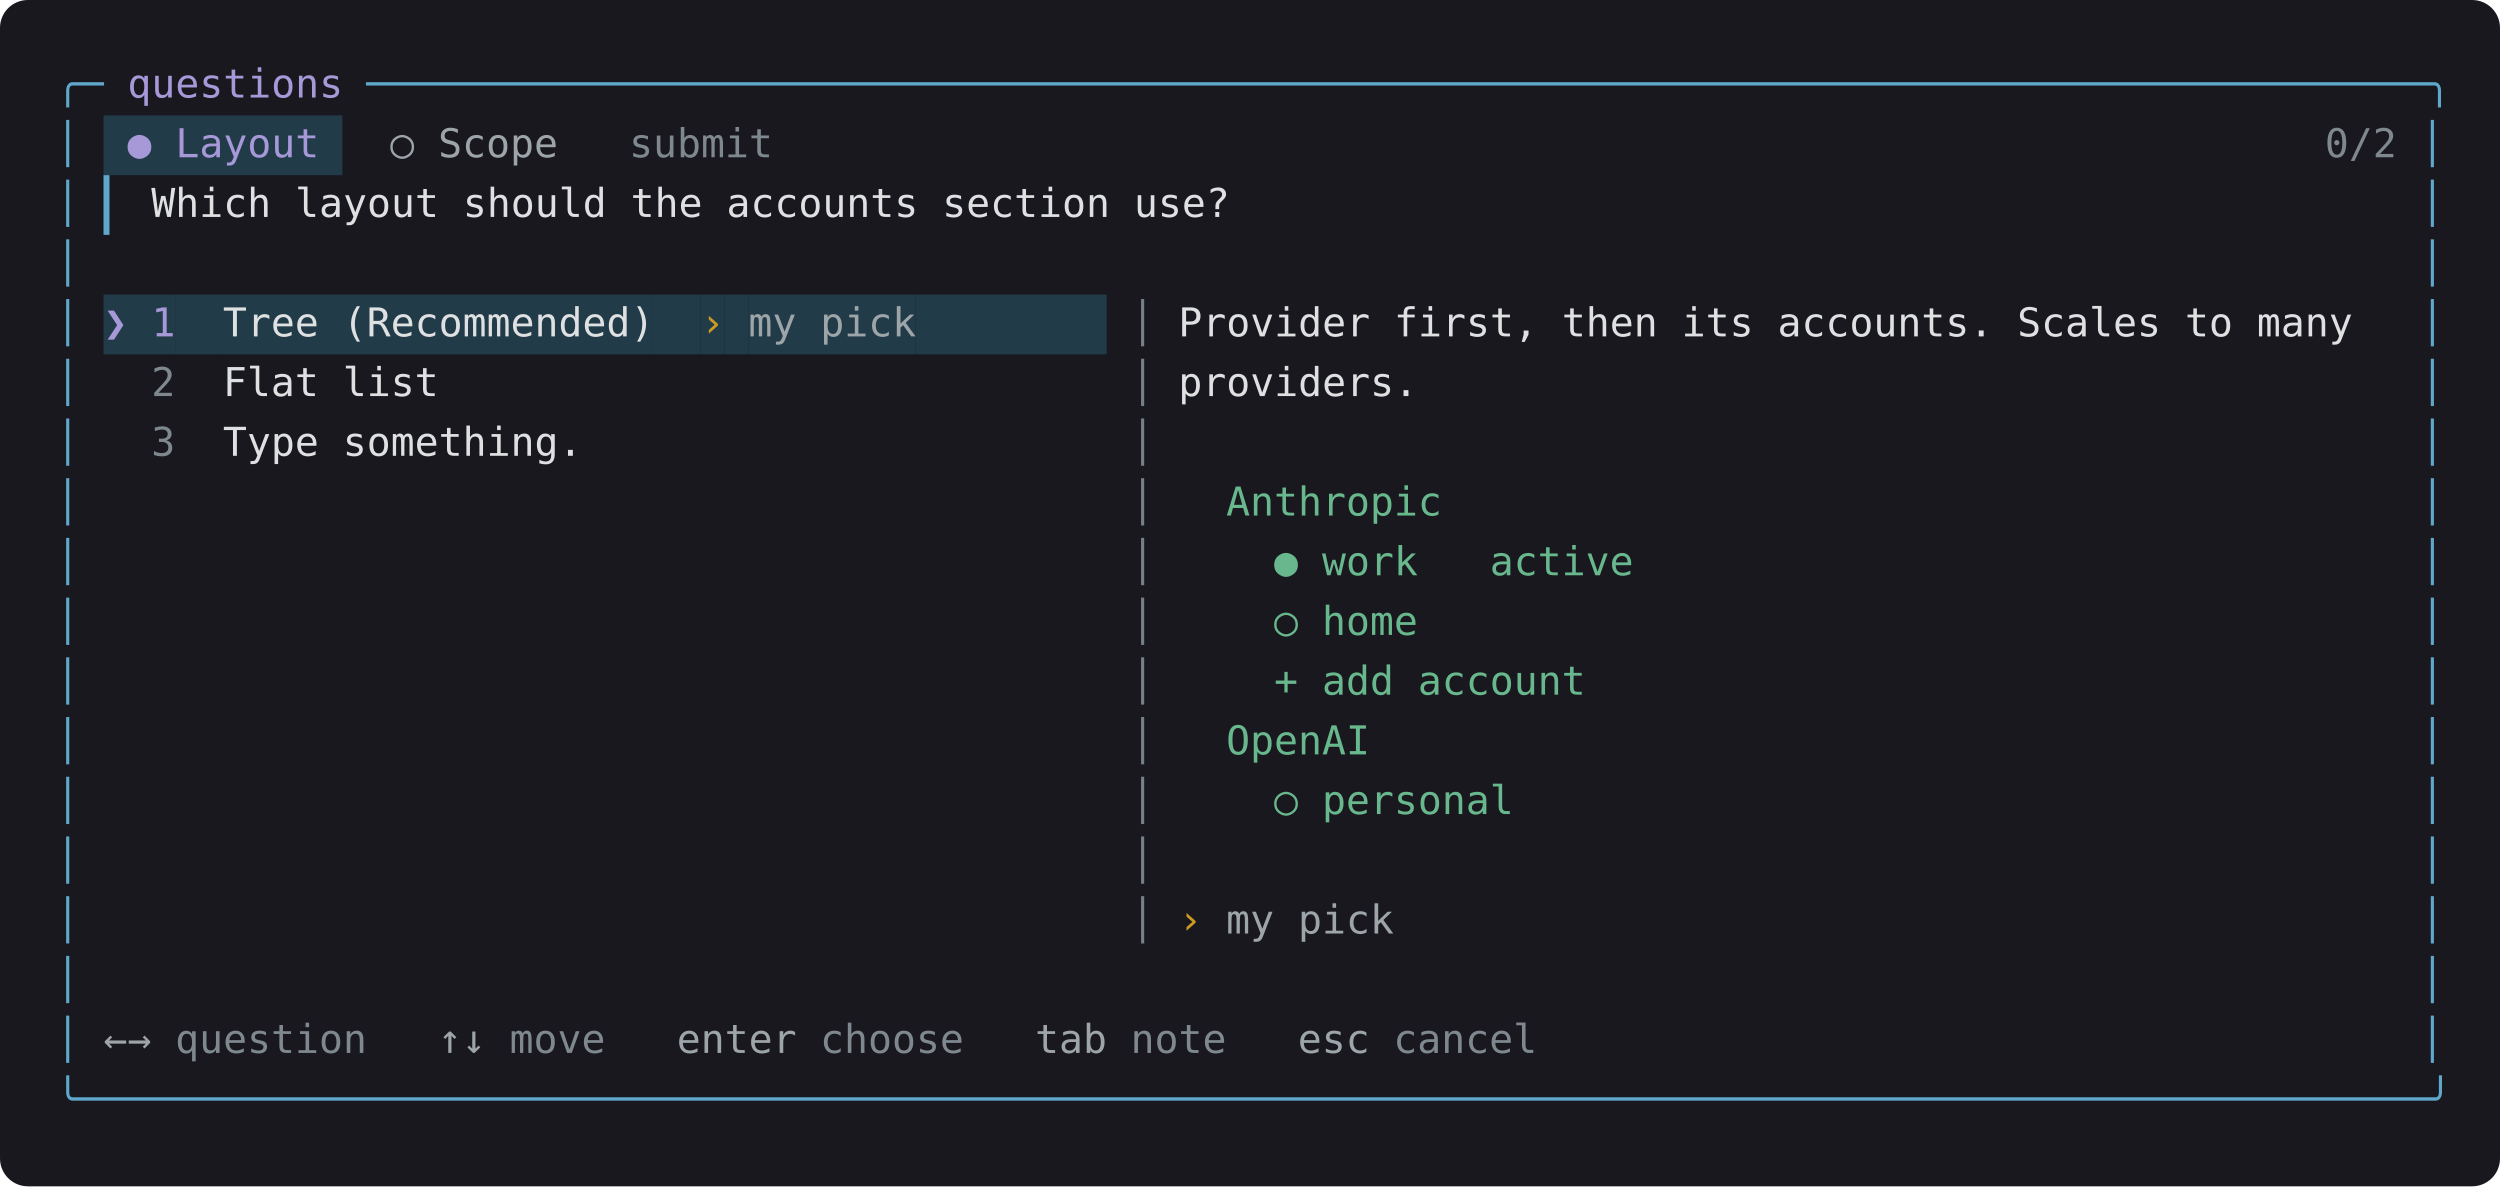
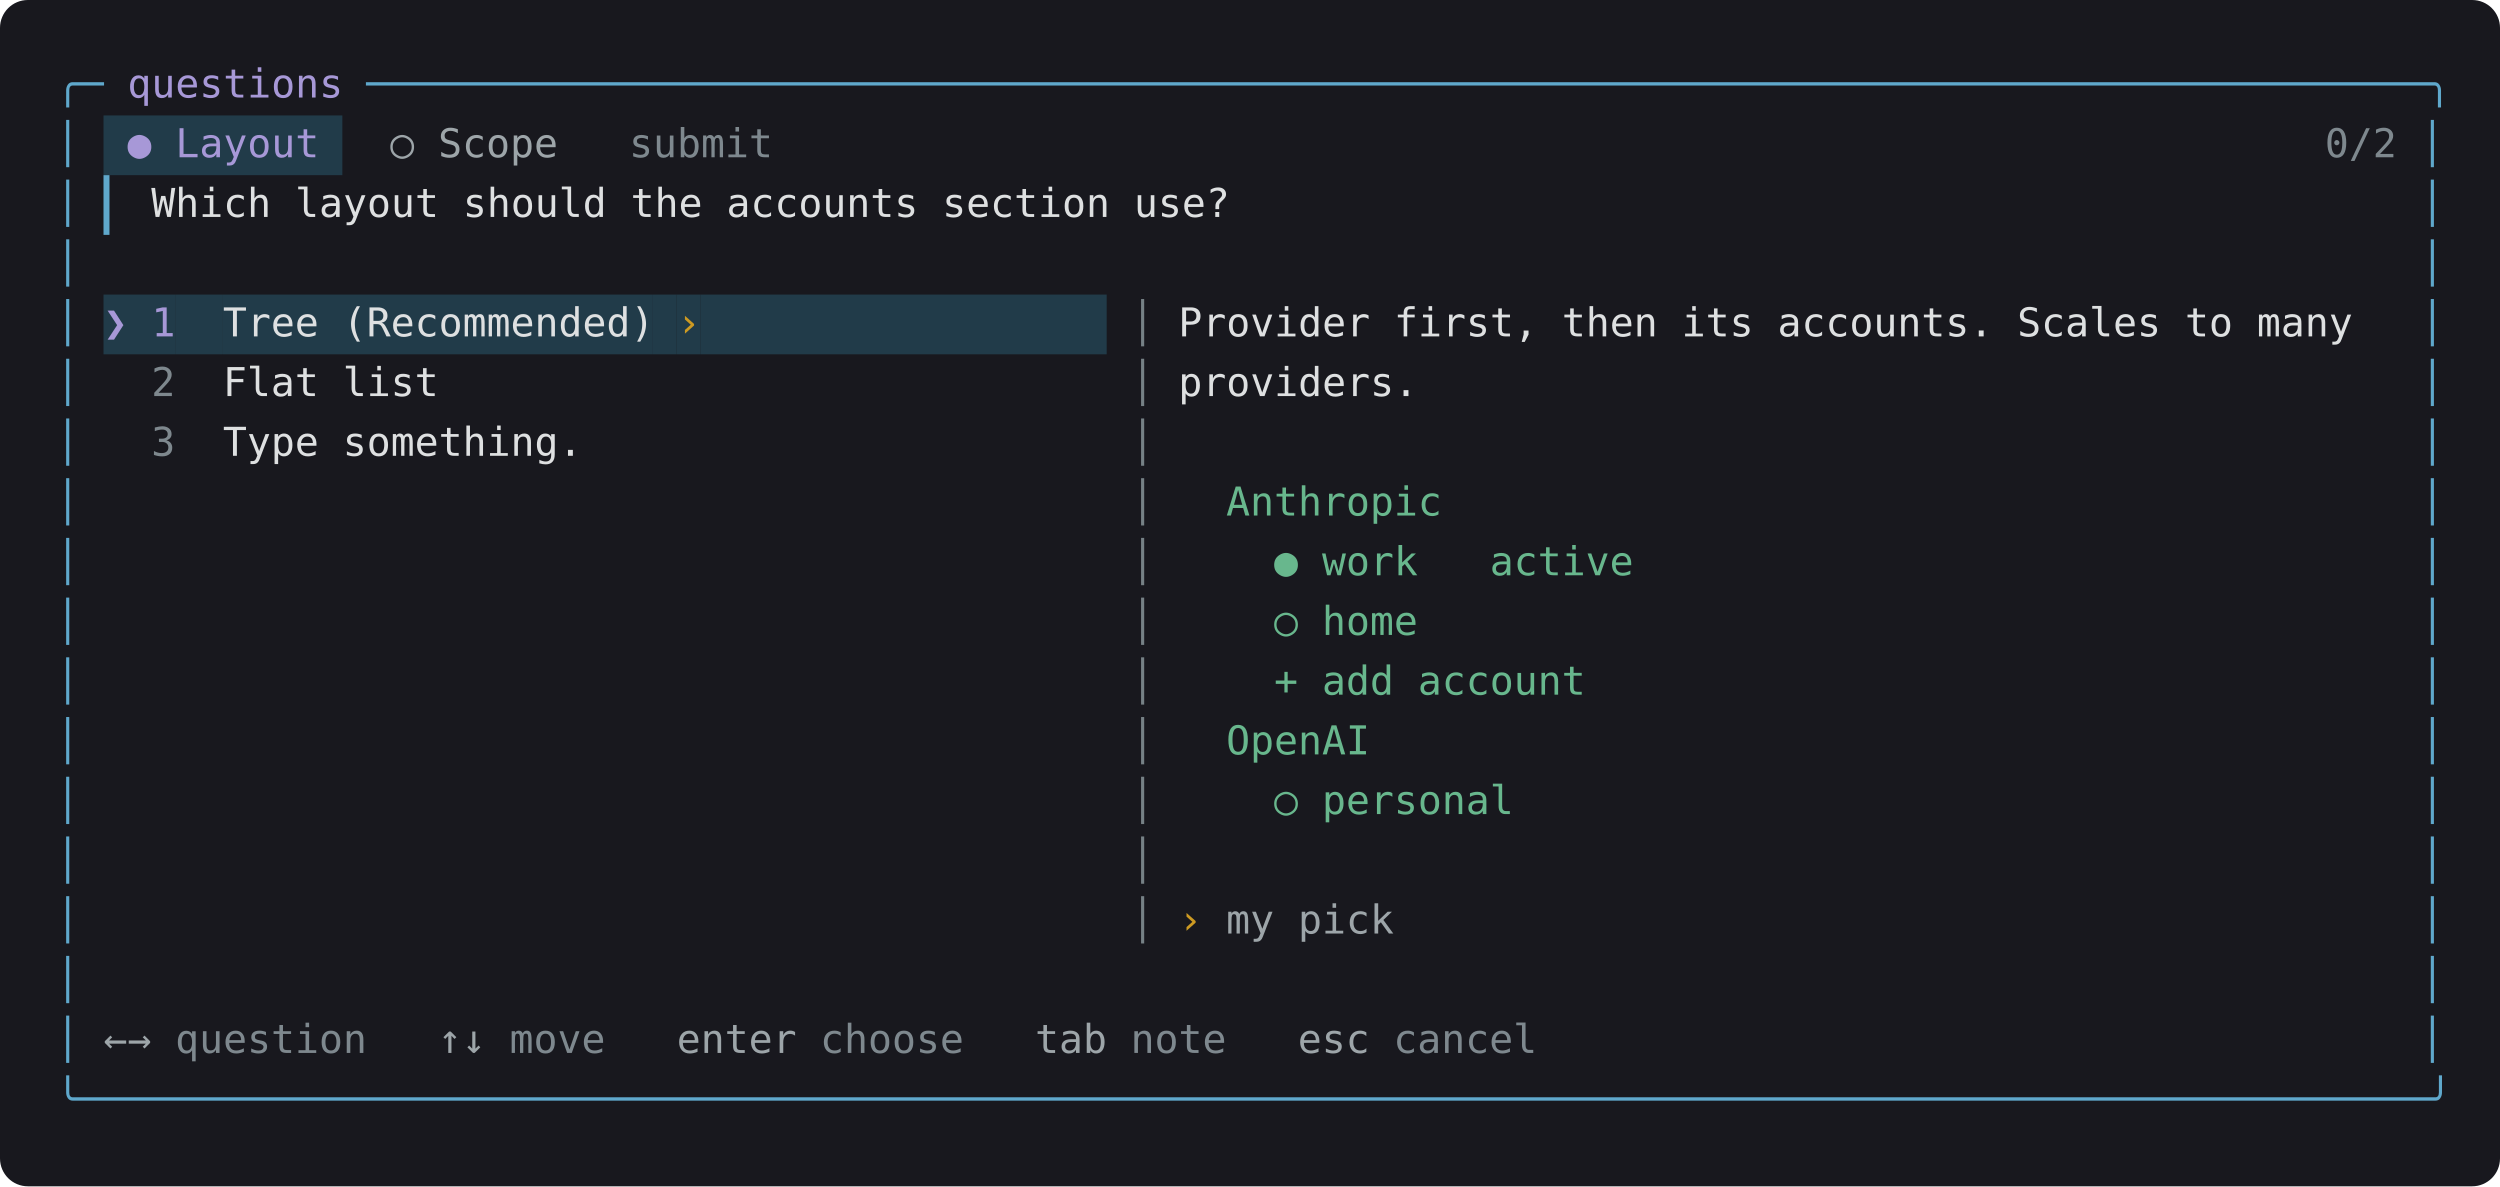
<svg xmlns="http://www.w3.org/2000/svg" width="1256" height="596" viewBox="0 0 1256 596">
  <rect width="1256" height="596" rx="14" fill="#18181e" />
  <rect x="52.00" y="58" width="120.00" height="30" fill="#213b49" />
  <rect x="52.00" y="88" width="3.00" height="30" fill="#5fa8cc" />
  <rect x="52.00" y="148" width="36.00" height="30" fill="#213b49" />
  <rect x="88.00" y="148" width="24.00" height="30" fill="#213b49" />
  <rect x="112.00" y="148" width="216.00" height="30" fill="#213b49" />
-   <rect x="328.00" y="148" width="24.00" height="30" fill="#213b49" />
-   <rect x="352.00" y="148" width="12.00" height="30" fill="#213b49" />
-   <rect x="364.00" y="148" width="12.00" height="30" fill="#213b49" />
-   <rect x="376.00" y="148" width="84.00" height="30" fill="#213b49" />
-   <rect x="460.00" y="148" width="96.00" height="30" fill="#213b49" />
+   <rect x="328.00" y="148" width="12.00" height="30" fill="#213b49" />
+   <rect x="340.00" y="148" width="12.00" height="30" fill="#213b49" />
+   <rect x="352.00" y="148" width="204.00" height="30" fill="#213b49" />
  <g font-family="JetBrainsMono Nerd Font Mono, JetBrains Mono, DejaVu Sans Mono, monospace" font-size="20" xml:space="preserve">
    <text x="28.00" y="49" fill="#5fa8cc">╭─ </text>
    <text x="64.00" y="49" fill="#a798d7">questions</text>
    <text x="172.00" y="49" fill="#5fa8cc"> ──────────────────────────────────────────────────────────────────────────────────────╮</text>
    <text x="28.00" y="79" fill="#5fa8cc">│</text>
    <text x="52.00" y="79" fill="#a798d7"> ● Layout </text>
    <text x="184.00" y="79" fill="#9da5a9"> ○ Scope </text>
    <text x="304.00" y="79" fill="#7e888e"> submit </text>
    <text x="1168.00" y="79" fill="#7e888e">0/2</text>
    <text x="1216.00" y="79" fill="#5fa8cc">│</text>
    <text x="28.00" y="109" fill="#5fa8cc">│</text>
    <text x="76.00" y="109" fill="#dee0e1">Which layout should the accounts section use?</text>
    <text x="1216.00" y="109" fill="#5fa8cc">│</text>
    <text x="28.00" y="139" fill="#5fa8cc">│</text>
    <text x="1216.00" y="139" fill="#5fa8cc">│</text>
    <text x="28.00" y="169" fill="#5fa8cc">│</text>
    <text x="52.00" y="169" fill="#a798d7">❯ 1</text>
    <text x="112.00" y="169" fill="#dee0e1">Tree (Recommended)</text>
-     <text x="352.00" y="169" fill="#cd9a22">›</text>
-     <text x="376.00" y="169" fill="#9da5a9">my pick</text>
+     <text x="340.00" y="169" fill="#cd9a22">›</text>
    <text x="556.00" y="169" fill="#768186"> │ </text>
    <text x="592.00" y="169" fill="#dee0e1">Provider first, then its accounts. Scales to many</text>
    <text x="1216.00" y="169" fill="#5fa8cc">│</text>
    <text x="28.00" y="199" fill="#5fa8cc">│</text>
    <text x="76.00" y="199" fill="#7e888e">2</text>
    <text x="112.00" y="199" fill="#dee0e1">Flat list</text>
    <text x="556.00" y="199" fill="#768186"> │ </text>
    <text x="592.00" y="199" fill="#dee0e1">providers.</text>
    <text x="1216.00" y="199" fill="#5fa8cc">│</text>
    <text x="28.00" y="229" fill="#5fa8cc">│</text>
    <text x="76.00" y="229" fill="#7e888e">3</text>
    <text x="112.00" y="229" fill="#dee0e1">Type something.</text>
    <text x="556.00" y="229" fill="#768186"> │ </text>
    <text x="1216.00" y="229" fill="#5fa8cc">│</text>
    <text x="28.00" y="259" fill="#5fa8cc">│</text>
    <text x="556.00" y="259" fill="#768186"> │ </text>
    <text x="616.00" y="259" fill="#68b78d">Anthropic</text>
    <text x="1216.00" y="259" fill="#5fa8cc">│</text>
    <text x="28.00" y="289" fill="#5fa8cc">│</text>
    <text x="556.00" y="289" fill="#768186"> │ </text>
    <text x="616.00" y="289" fill="#68b78d">  ● work   active</text>
    <text x="1216.00" y="289" fill="#5fa8cc">│</text>
    <text x="28.00" y="319" fill="#5fa8cc">│</text>
    <text x="556.00" y="319" fill="#768186"> │ </text>
    <text x="616.00" y="319" fill="#68b78d">  ○ home</text>
    <text x="1216.00" y="319" fill="#5fa8cc">│</text>
    <text x="28.00" y="349" fill="#5fa8cc">│</text>
    <text x="556.00" y="349" fill="#768186"> │ </text>
    <text x="616.00" y="349" fill="#68b78d">  + add account</text>
    <text x="1216.00" y="349" fill="#5fa8cc">│</text>
    <text x="28.00" y="379" fill="#5fa8cc">│</text>
    <text x="556.00" y="379" fill="#768186"> │ </text>
    <text x="616.00" y="379" fill="#68b78d">OpenAI</text>
    <text x="1216.00" y="379" fill="#5fa8cc">│</text>
    <text x="28.00" y="409" fill="#5fa8cc">│</text>
    <text x="556.00" y="409" fill="#768186"> │ </text>
    <text x="616.00" y="409" fill="#68b78d">  ○ personal</text>
    <text x="1216.00" y="409" fill="#5fa8cc">│</text>
    <text x="28.00" y="439" fill="#5fa8cc">│</text>
    <text x="556.00" y="439" fill="#768186"> │ </text>
    <text x="1216.00" y="439" fill="#5fa8cc">│</text>
    <text x="28.00" y="469" fill="#5fa8cc">│</text>
    <text x="556.00" y="469" fill="#768186"> │ </text>
    <text x="592.00" y="469" fill="#cd9a22">› </text>
    <text x="616.00" y="469" fill="#9da5a9">my pick</text>
    <text x="1216.00" y="469" fill="#5fa8cc">│</text>
    <text x="28.00" y="499" fill="#5fa8cc">│</text>
    <text x="1216.00" y="499" fill="#5fa8cc">│</text>
    <text x="28.00" y="529" fill="#5fa8cc">│</text>
    <text x="52.00" y="529" fill="#9da5a9">←→</text>
    <text x="88.00" y="529" fill="#7e888e">question</text>
    <text x="220.00" y="529" fill="#9da5a9">↑↓</text>
    <text x="256.00" y="529" fill="#7e888e">move</text>
    <text x="340.00" y="529" fill="#9da5a9">enter</text>
    <text x="412.00" y="529" fill="#7e888e">choose</text>
    <text x="520.00" y="529" fill="#9da5a9">tab</text>
    <text x="568.00" y="529" fill="#7e888e">note</text>
    <text x="652.00" y="529" fill="#9da5a9">esc</text>
    <text x="700.00" y="529" fill="#7e888e">cancel</text>
    <text x="1216.00" y="529" fill="#5fa8cc">│</text>
    <text x="28.00" y="559" fill="#5fa8cc">╰──────────────────────────────────────────────────────────────────────────────────────────────────╯</text>
  </g>
</svg>
